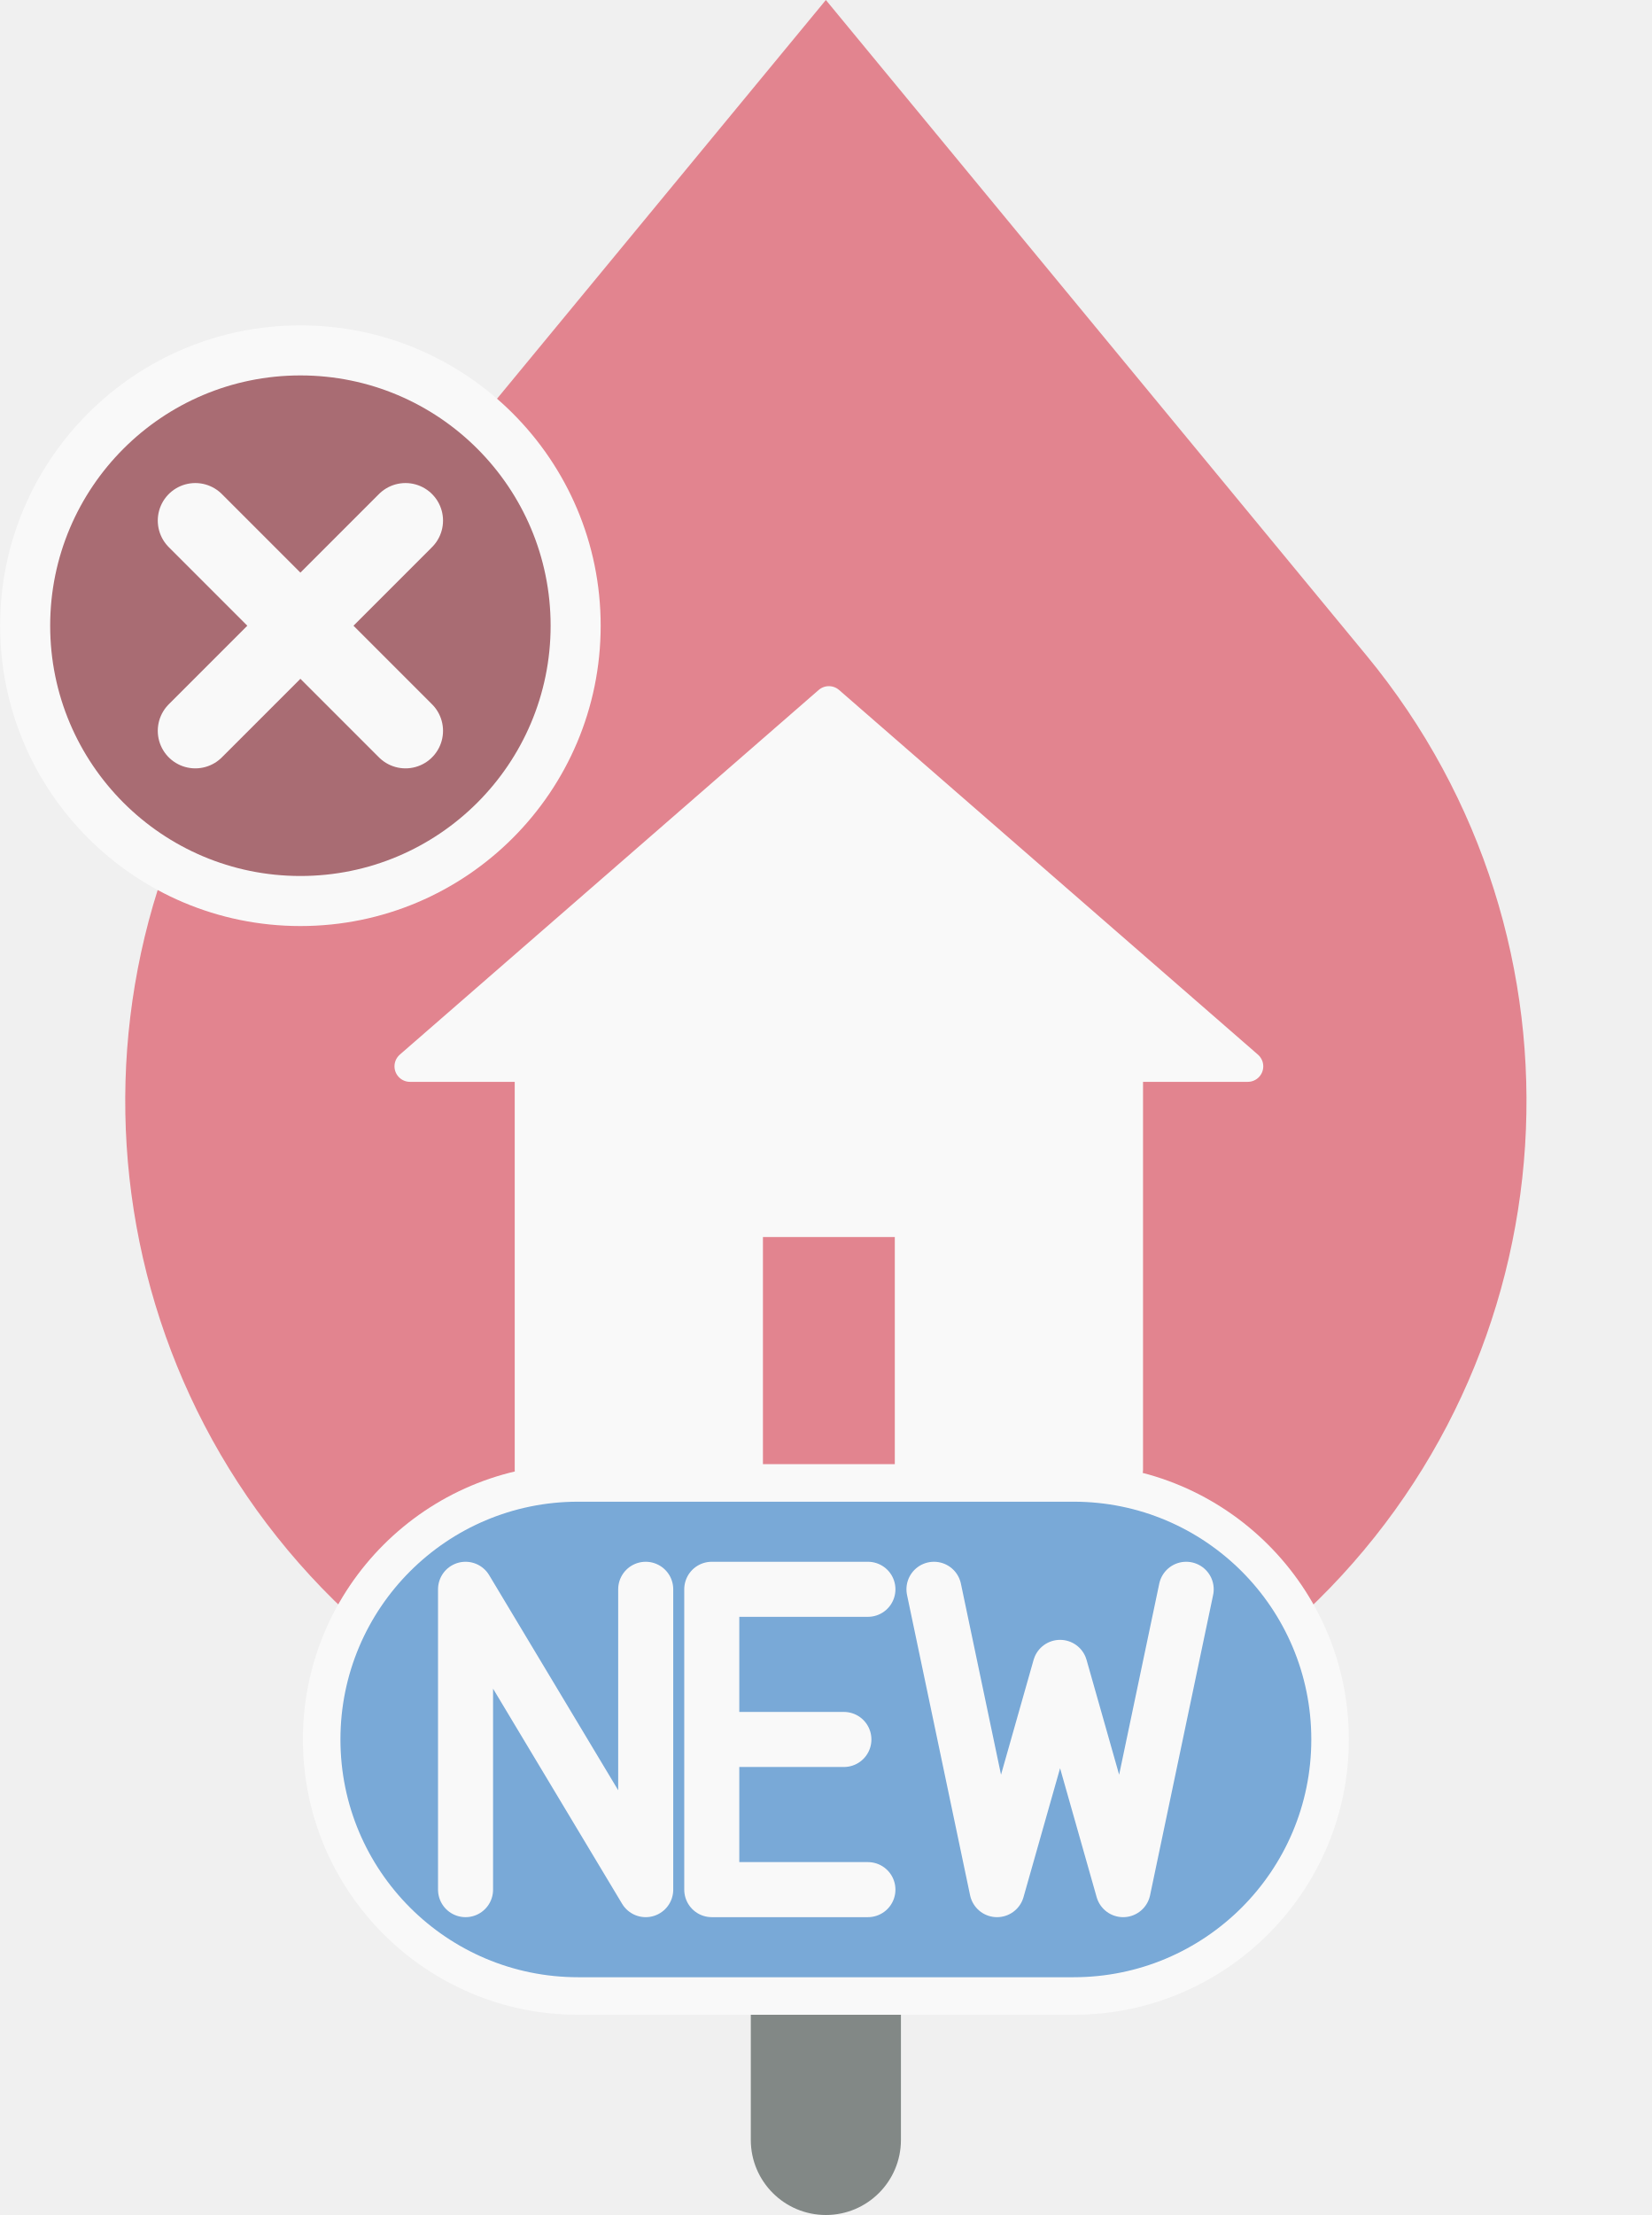
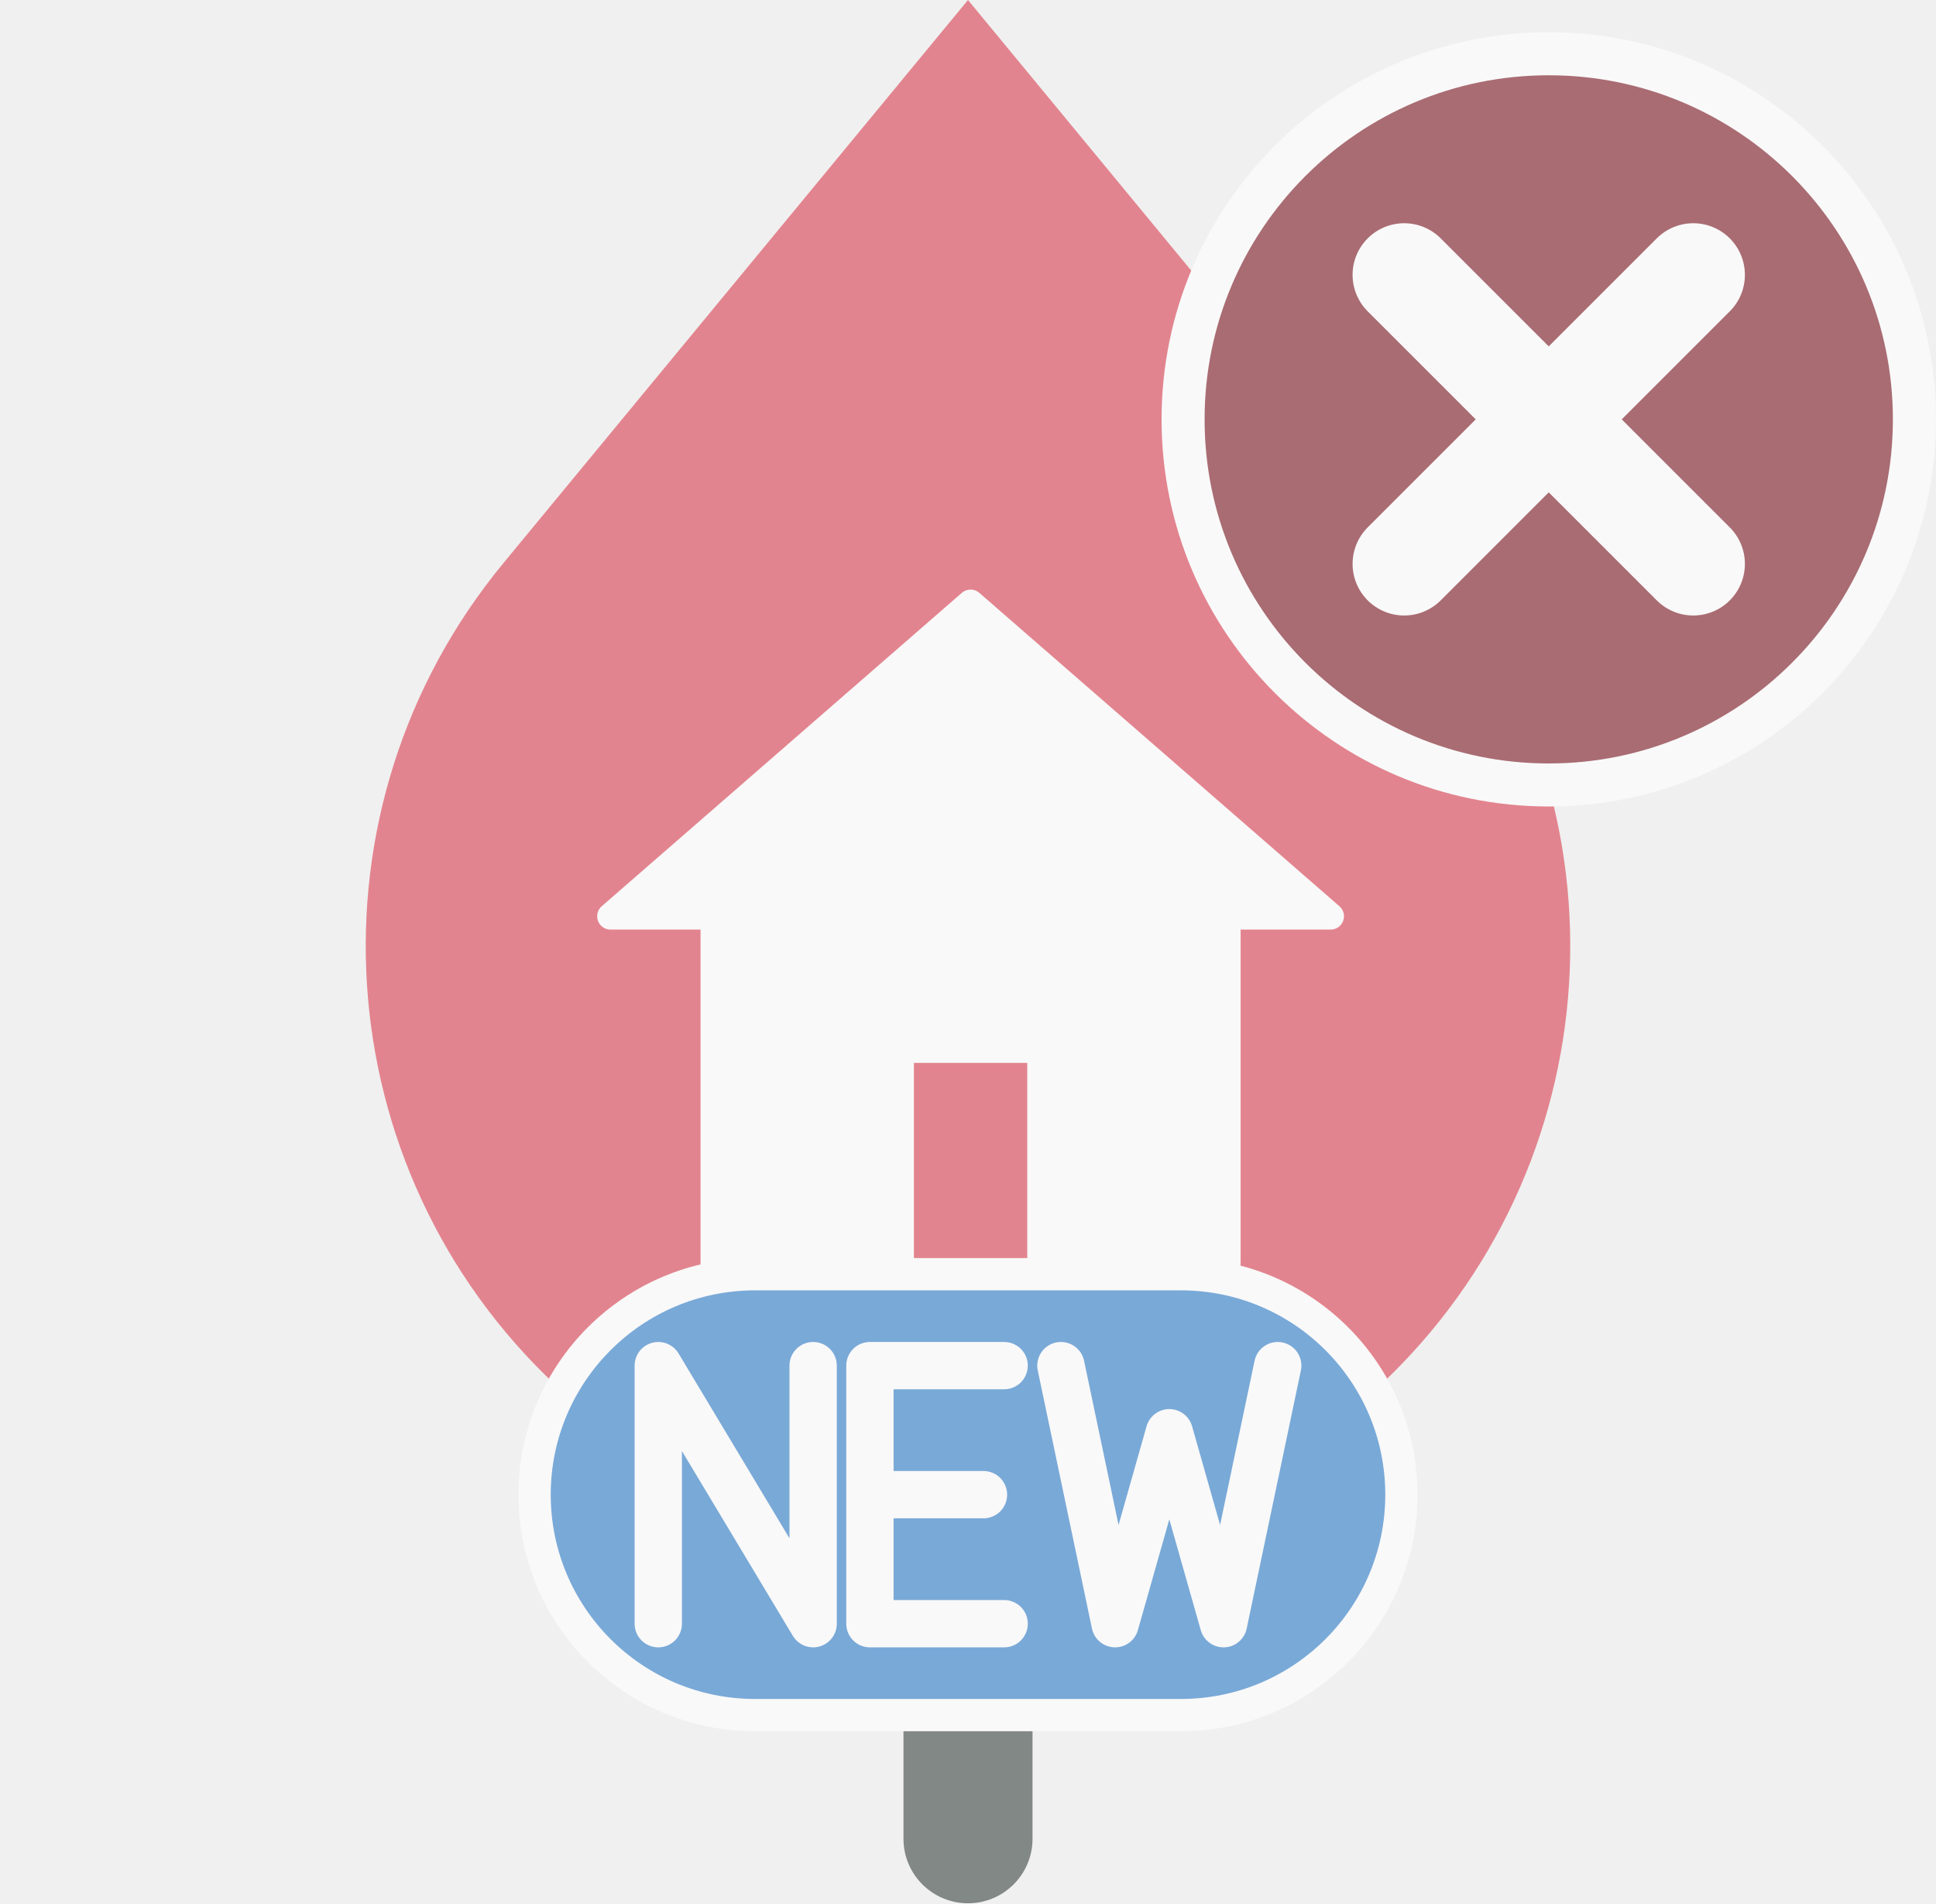
- <svg xmlns="http://www.w3.org/2000/svg" width="25.36" height="34.00" viewBox="7.000 2.000 66.000 88.500">
+ <svg xmlns="http://www.w3.org/2000/svg" width="34.58" height="34.00" viewBox="-5.000 2.000 90.000 88.500">
  <g opacity="0.60">
    <rect x="37" y="70" width="6" height="20.5" rx="3" fill="#384240" />
    <path d="M40.000,2.000 L61.599,28.182 A28.000,28.000 0 1 1 18.401,28.182 Z" fill="#D93C4E" />
    <g transform="translate(40.120 46.000) scale(1.55) translate(-12 -12.5)">
      <path d="M12 2.2 1.2 11.6h3.1V22h5.6v-6.4h4.2V22h5.6V11.6h3.1z" fill="#fff" stroke="#fff" stroke-width="0.8" stroke-linejoin="round" />
    </g>
    <rect x="19.100" y="60.500" width="41.800" height="22.000" rx="11.000" fill="#fff" />
    <rect x="20.600" y="62.000" width="38.800" height="19.000" rx="9.500" fill="#2979C7" />
    <path d="M25.600,77.500 L25.600,65.500 L32.800,77.500 L32.800,65.500 M41.680,65.500 L35.440,65.500 L35.440,77.500 L41.680,77.500 M35.440,71.500 L40.720,71.500 M44.320,65.500 L46.840,77.500 L49.360,68.620 L51.880,77.500 L54.400,65.500" fill="none" stroke="#fff" stroke-width="2.2" stroke-linecap="round" stroke-linejoin="round" />
-     <circle cx="19.000" cy="27.000" r="12.000" fill="#fff" />
-     <circle cx="19.000" cy="27.000" r="10.000" fill="#7A1420" />
-     <path d="M14.800 22.800L23.200 31.200M23.200 22.800L14.800 31.200" fill="none" stroke="#fff" stroke-width="3" stroke-linecap="round" stroke-linejoin="round" />
+     <circle cx="67.000" cy="21.500" r="18.000" fill="#fff" />
+     <circle cx="67.000" cy="21.500" r="16.000" fill="#7A1420" />
+     <path d="M60.280 14.780L73.720 28.220M73.720 14.780L60.280 28.220" fill="none" stroke-linecap="round" stroke-linejoin="round" stroke="#fff" stroke-width="4.800" />
  </g>
</svg>
